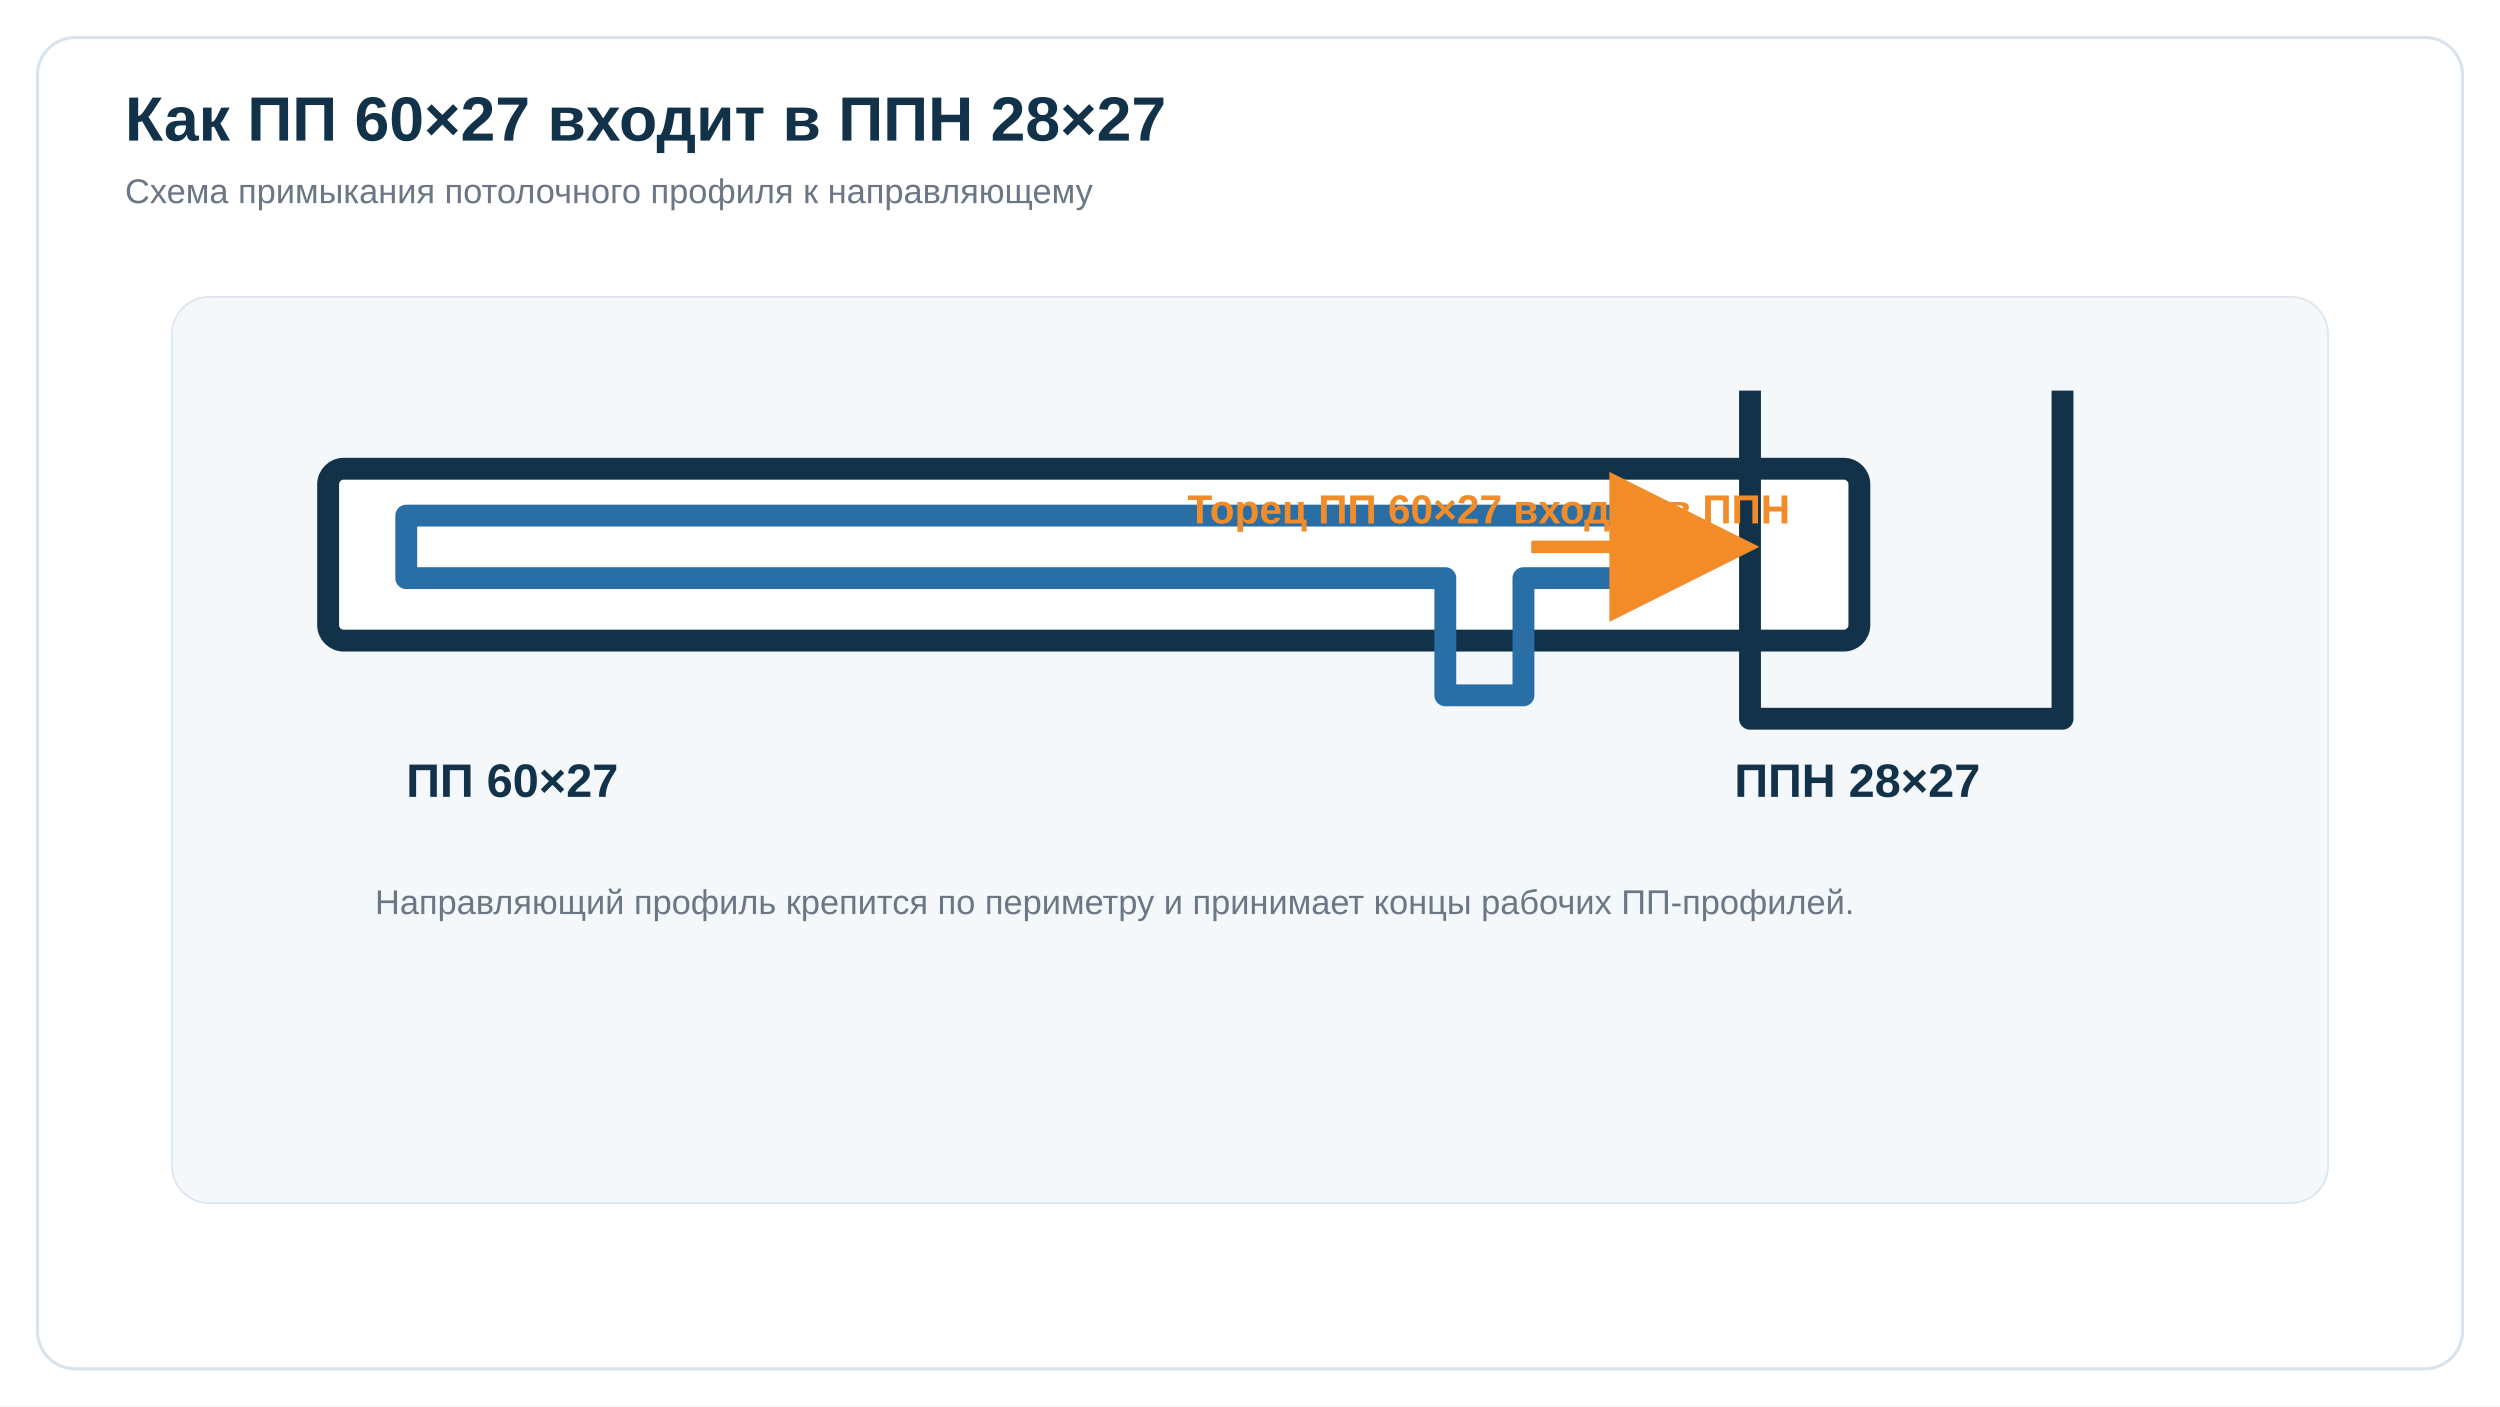
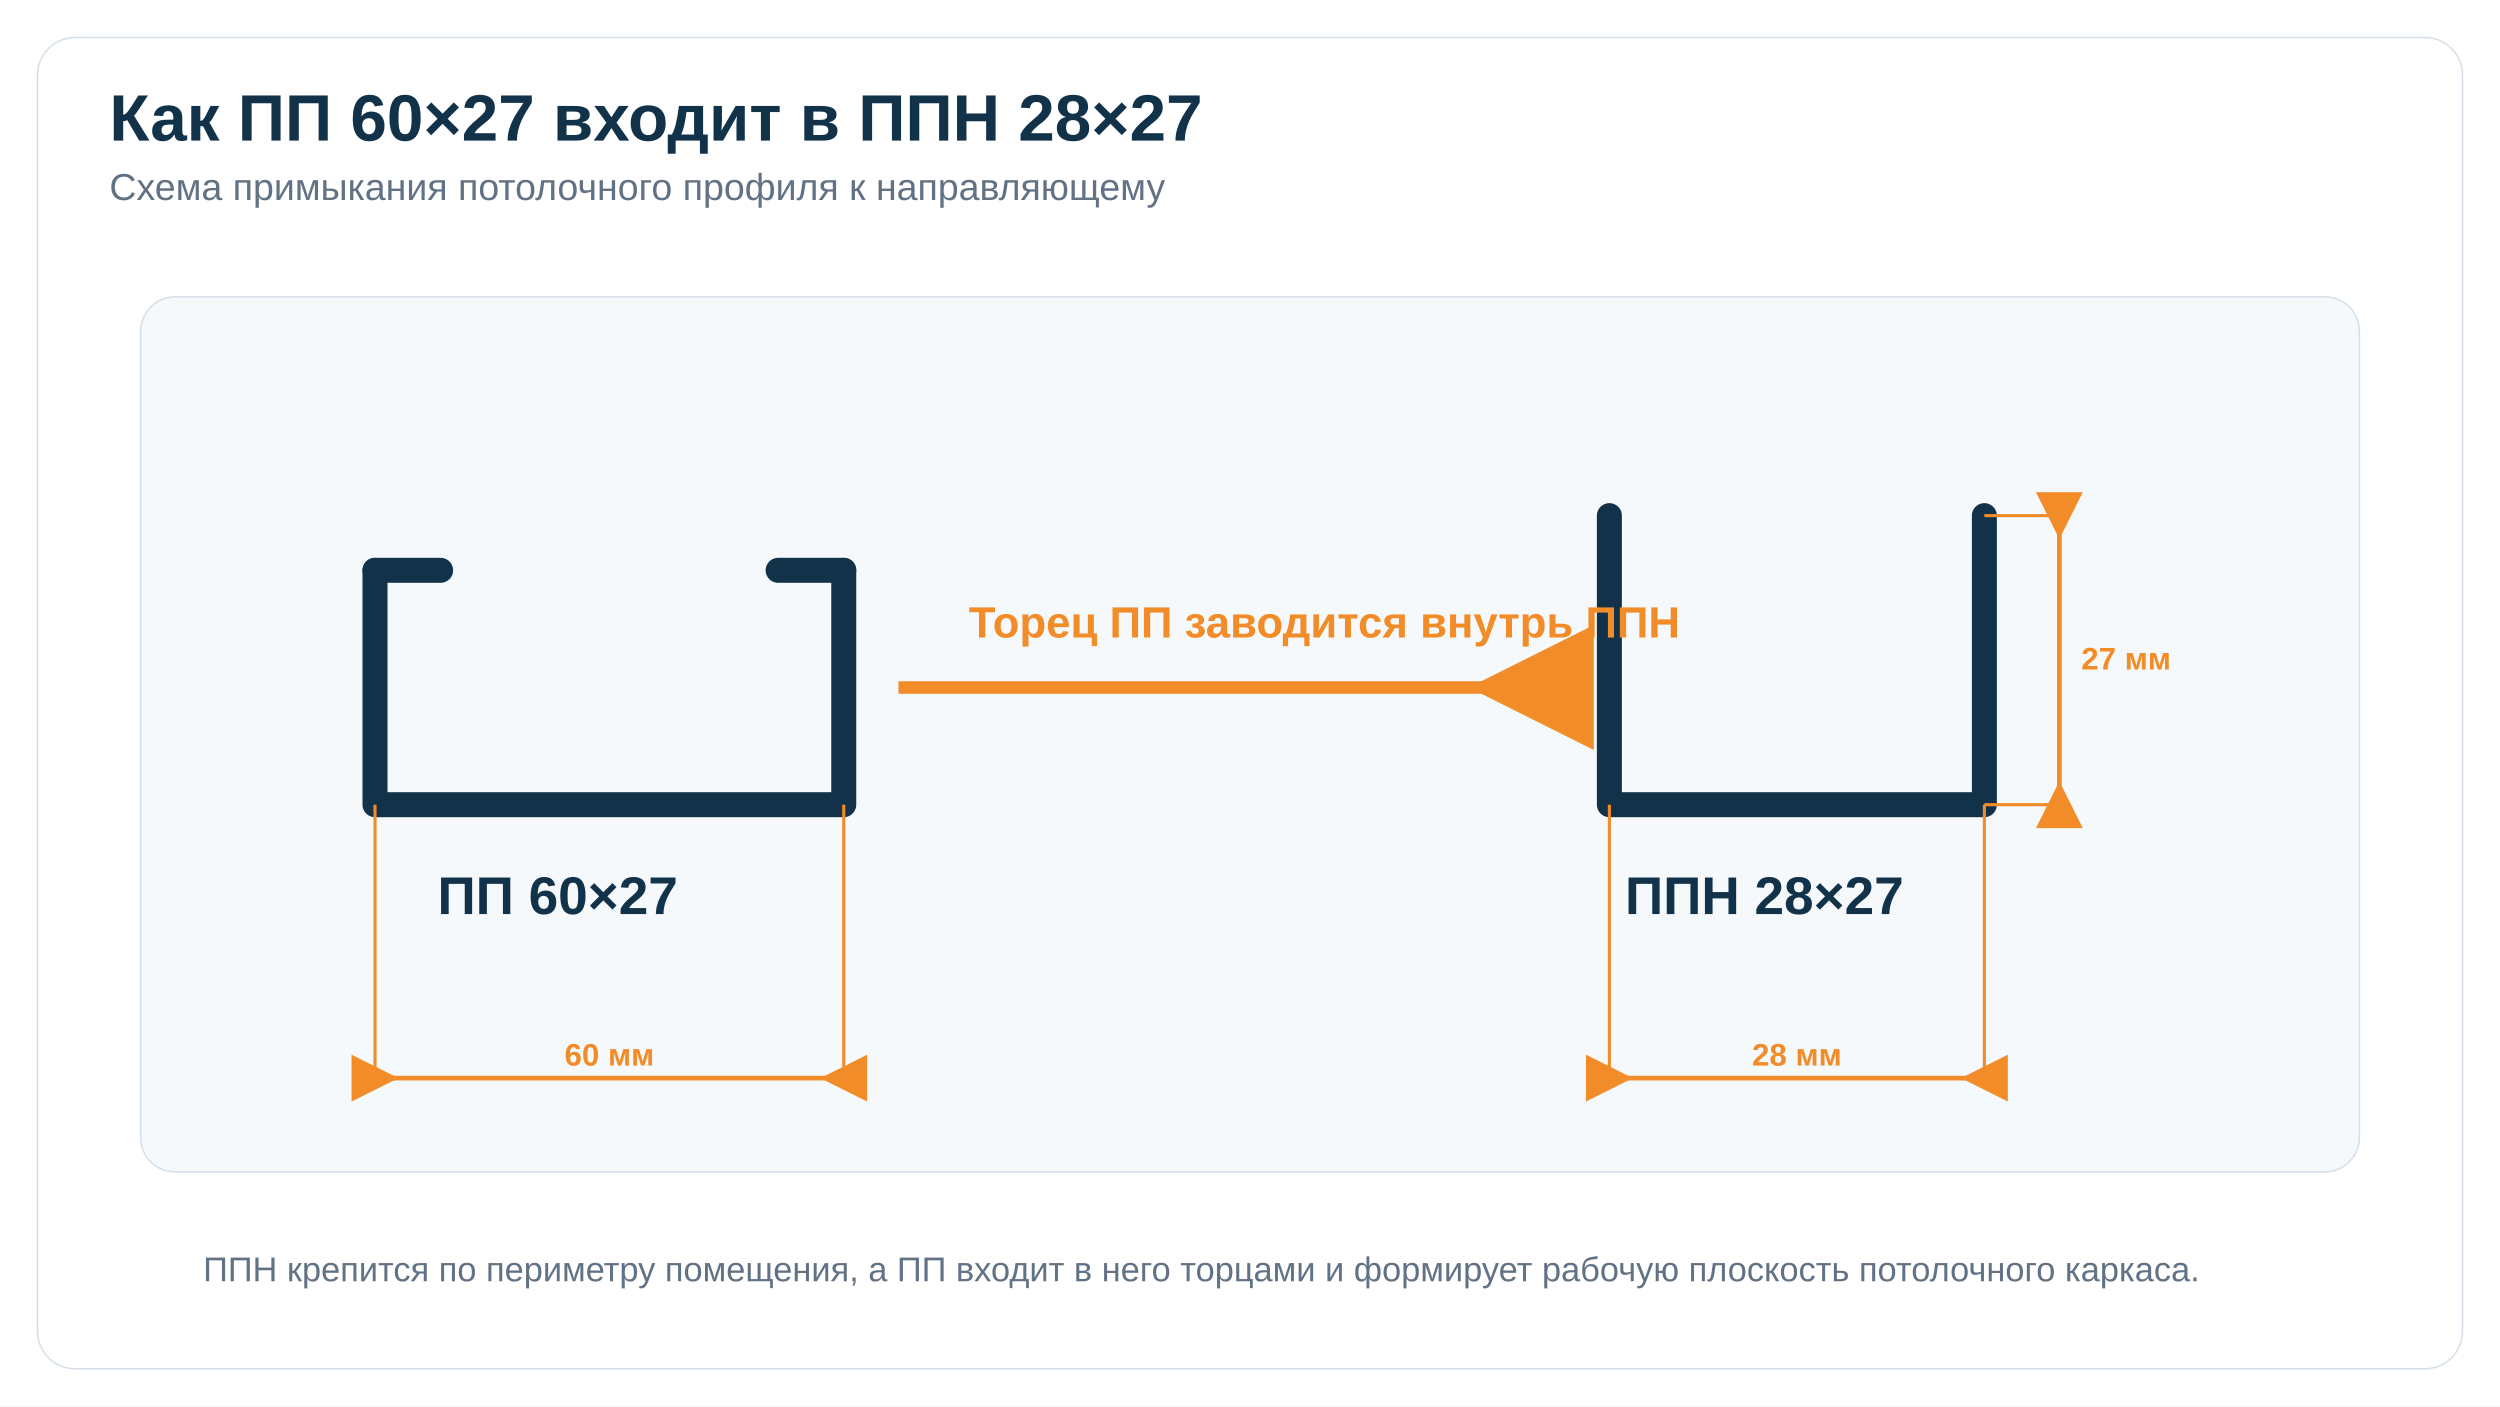
<svg xmlns="http://www.w3.org/2000/svg" width="1600" height="900" viewBox="0 0 1600 900" fill="none">
  <rect width="1600" height="900" fill="#ffffff" />
-   <rect x="24" y="24" width="1552" height="852" rx="24" fill="#ffffff" stroke="#d9e3ec" stroke-width="2" />
-   <text x="80" y="90" fill="#12324a" font-size="40" font-family="Arial" font-weight="700">Как ПП 60×27 входит в ППН 28×27</text>
-   <text x="80" y="130" fill="#6b7785" font-size="22" font-family="Arial">Схема примыкания потолочного профиля к направляющему</text>
-   <rect x="110" y="190" width="1380" height="580" rx="24" fill="#f5f8fb" stroke="#d9e3ec" />
-   <rect x="210" y="300" width="980" height="110" rx="10" fill="#ffffff" stroke="#12324a" stroke-width="14" />
-   <path d="M 260 330 H 1040 V 370 H 975 V 445 H 925 V 370 H 260 Z" fill="none" stroke="#2a6ea6" stroke-width="14" stroke-linejoin="round" />
-   <path d="M 1120 250 V 460 H 1320 V 250" fill="none" stroke="#12324a" stroke-width="14" stroke-linejoin="round" />
-   <path d="M 980 350 H 1110" stroke="#f28c28" stroke-width="8" marker-end="url(#ar2)" />
-   <text x="760" y="335" fill="#f28c28" font-size="26" font-family="Arial" font-weight="700">Торец ПП 60×27 входит в ППН</text>
-   <text x="260" y="510" fill="#12324a" font-size="30" font-family="Arial" font-weight="700">ПП 60×27</text>
-   <text x="1110" y="510" fill="#12324a" font-size="30" font-family="Arial" font-weight="700">ППН 28×27</text>
-   <text x="240" y="585" fill="#6b7785" font-size="22" font-family="Arial">Направляющий профиль крепится по периметру и принимает концы рабочих ПП-профилей.</text>
  <defs>
-     <marker id="ar2" markerWidth="12" markerHeight="12" refX="10" refY="6" orient="auto">
-       <path d="M0,0 L12,6 L0,12 Z" fill="#f28c28" />
+     <marker id="arrow" markerWidth="10" markerHeight="10" refX="5" refY="5" orient="auto">
+       <path d="M0,5 L10,0 L10,10 Z" fill="#f28c28" />
+     </marker>
+     <marker id="arrowStart" markerWidth="10" markerHeight="10" refX="5" refY="5" orient="auto">
+       <path d="M10,5 L0,0 L0,10 Z" fill="#f28c28" />
    </marker>
  </defs>
+   <rect x="24" y="24" width="1552" height="852" rx="24" fill="#ffffff" stroke="#d6e0ea" />
+   <text x="70" y="90" fill="#12324a" font-size="42" font-family="Arial" font-weight="700">Как ПП 60×27 входит в ППН 28×27</text>
+   <text x="70" y="128" fill="#627285" font-size="24" font-family="Arial">Схема примыкания потолочного профиля к направляющему</text>
+   <rect x="90" y="190" width="1420" height="560" rx="22" fill="#f6f9fc" stroke="#d6e0ea" />
+   <path d="M 240 365 V 515 H 540 V 365" stroke="#12324a" stroke-width="16" stroke-linecap="round" stroke-linejoin="round" />
+   <line x1="240" y1="365" x2="282" y2="365" stroke="#12324a" stroke-width="16" stroke-linecap="round" />
+   <line x1="498" y1="365" x2="540" y2="365" stroke="#12324a" stroke-width="16" stroke-linecap="round" />
+   <path d="M 1030 330 V 515 H 1270 V 330" stroke="#12324a" stroke-width="16" stroke-linecap="round" stroke-linejoin="round" />
+   <text x="280" y="585" fill="#12324a" font-size="34" font-family="Arial" font-weight="700">ПП 60×27</text>
+   <text x="1040" y="585" fill="#12324a" font-size="34" font-family="Arial" font-weight="700">ППН 28×27</text>
+   <line x1="575" y1="440" x2="980" y2="440" stroke="#f28c28" stroke-width="8" marker-end="url(#arrow)" />
+   <text x="620" y="408" fill="#f28c28" font-size="28" font-family="Arial" font-weight="700">Торец ПП заводится внутрь ППН</text>
+   <line x1="240" y1="515" x2="240" y2="690" stroke="#f28c28" stroke-width="2" />
+   <line x1="540" y1="515" x2="540" y2="690" stroke="#f28c28" stroke-width="2" />
+   <line x1="240" y1="690" x2="540" y2="690" stroke="#f28c28" stroke-width="3" marker-start="url(#arrowStart)" marker-end="url(#arrow)" />
+   <text x="390.0" y="682" fill="#f28c28" font-size="20" font-family="Arial" font-weight="700" text-anchor="middle">60 мм</text>
+   <line x1="1030" y1="515" x2="1030" y2="690" stroke="#f28c28" stroke-width="2" />
+   <line x1="1270" y1="515" x2="1270" y2="690" stroke="#f28c28" stroke-width="2" />
+   <line x1="1030" y1="690" x2="1270" y2="690" stroke="#f28c28" stroke-width="3" marker-start="url(#arrowStart)" marker-end="url(#arrow)" />
+   <text x="1150.0" y="682" fill="#f28c28" font-size="20" font-family="Arial" font-weight="700" text-anchor="middle">28 мм</text>
+   <line x1="1270" y1="330" x2="1318" y2="330" stroke="#f28c28" stroke-width="2" />
+   <line x1="1270" y1="515" x2="1318" y2="515" stroke="#f28c28" stroke-width="2" />
+   <line x1="1318" y1="330" x2="1318" y2="515" stroke="#f28c28" stroke-width="3" marker-start="url(#arrowStart)" marker-end="url(#arrow)" />
+   <text x="1332" y="428.5" fill="#f28c28" font-size="20" font-family="Arial" font-weight="700">27 мм</text>
+   <text x="130" y="820" fill="#627285" font-size="22" font-family="Arial">ППН крепится по периметру помещения, а ПП входит в него торцами и формирует рабочую плоскость потолочного каркаса.</text>
</svg>
